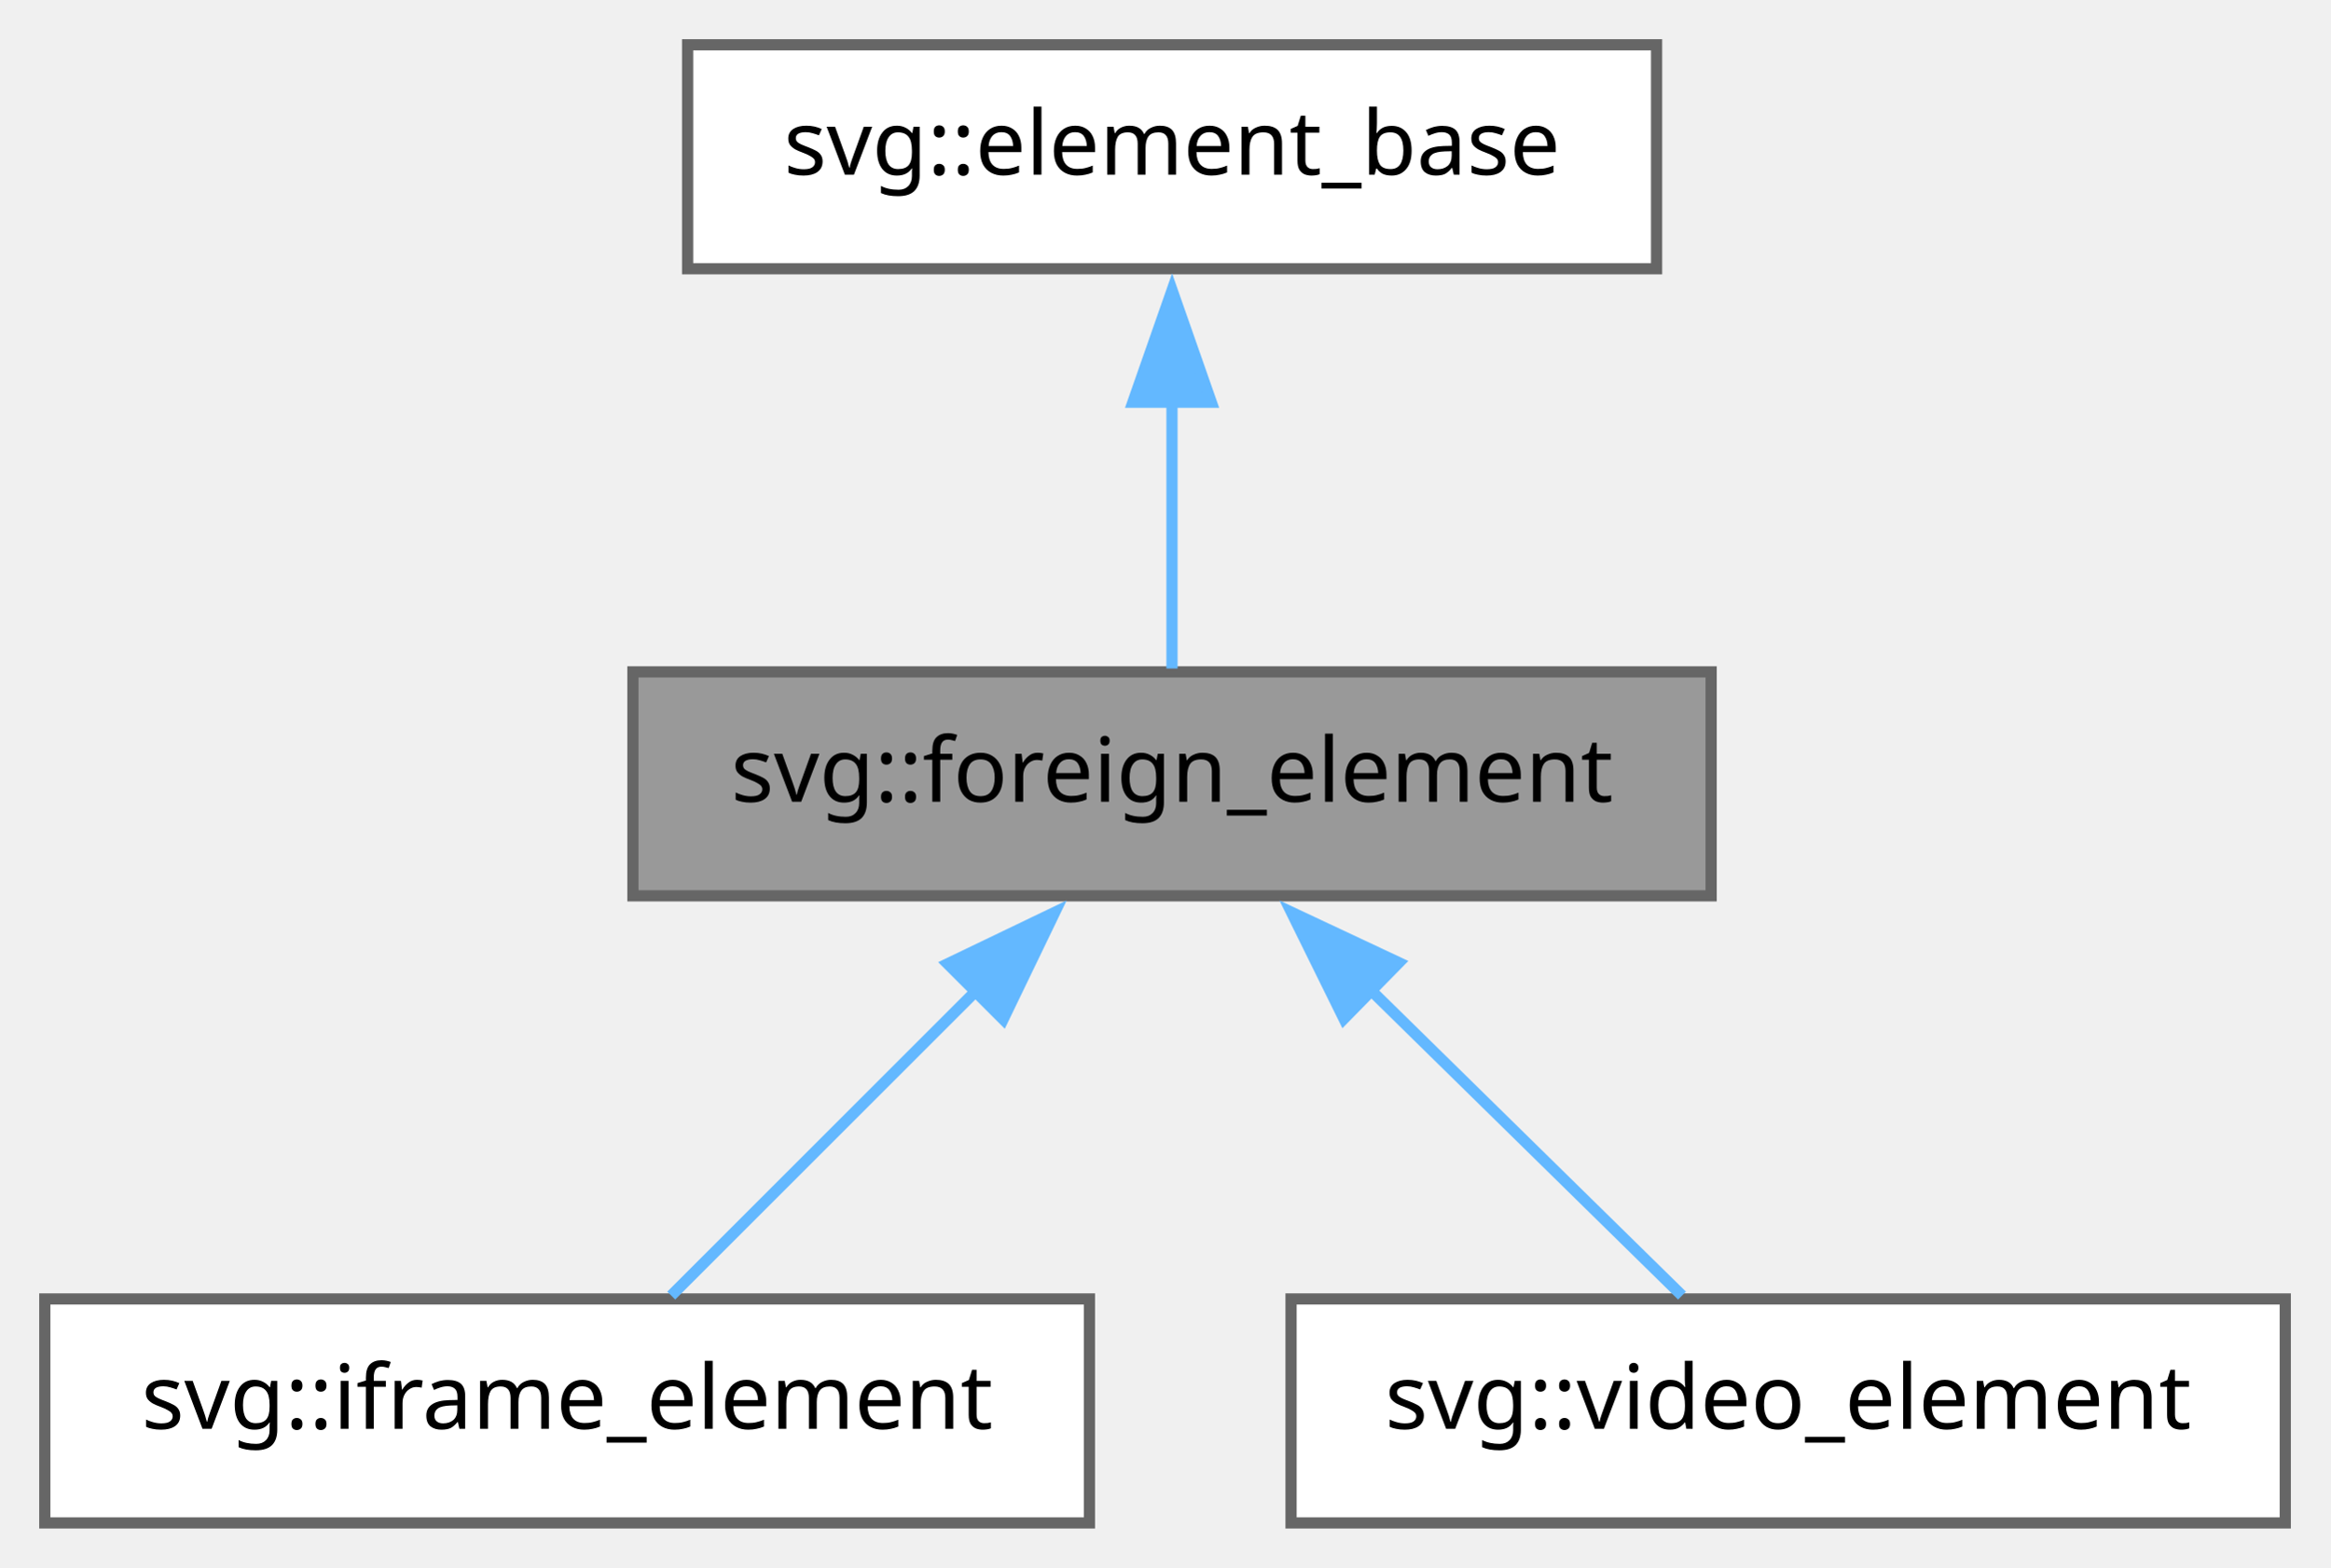
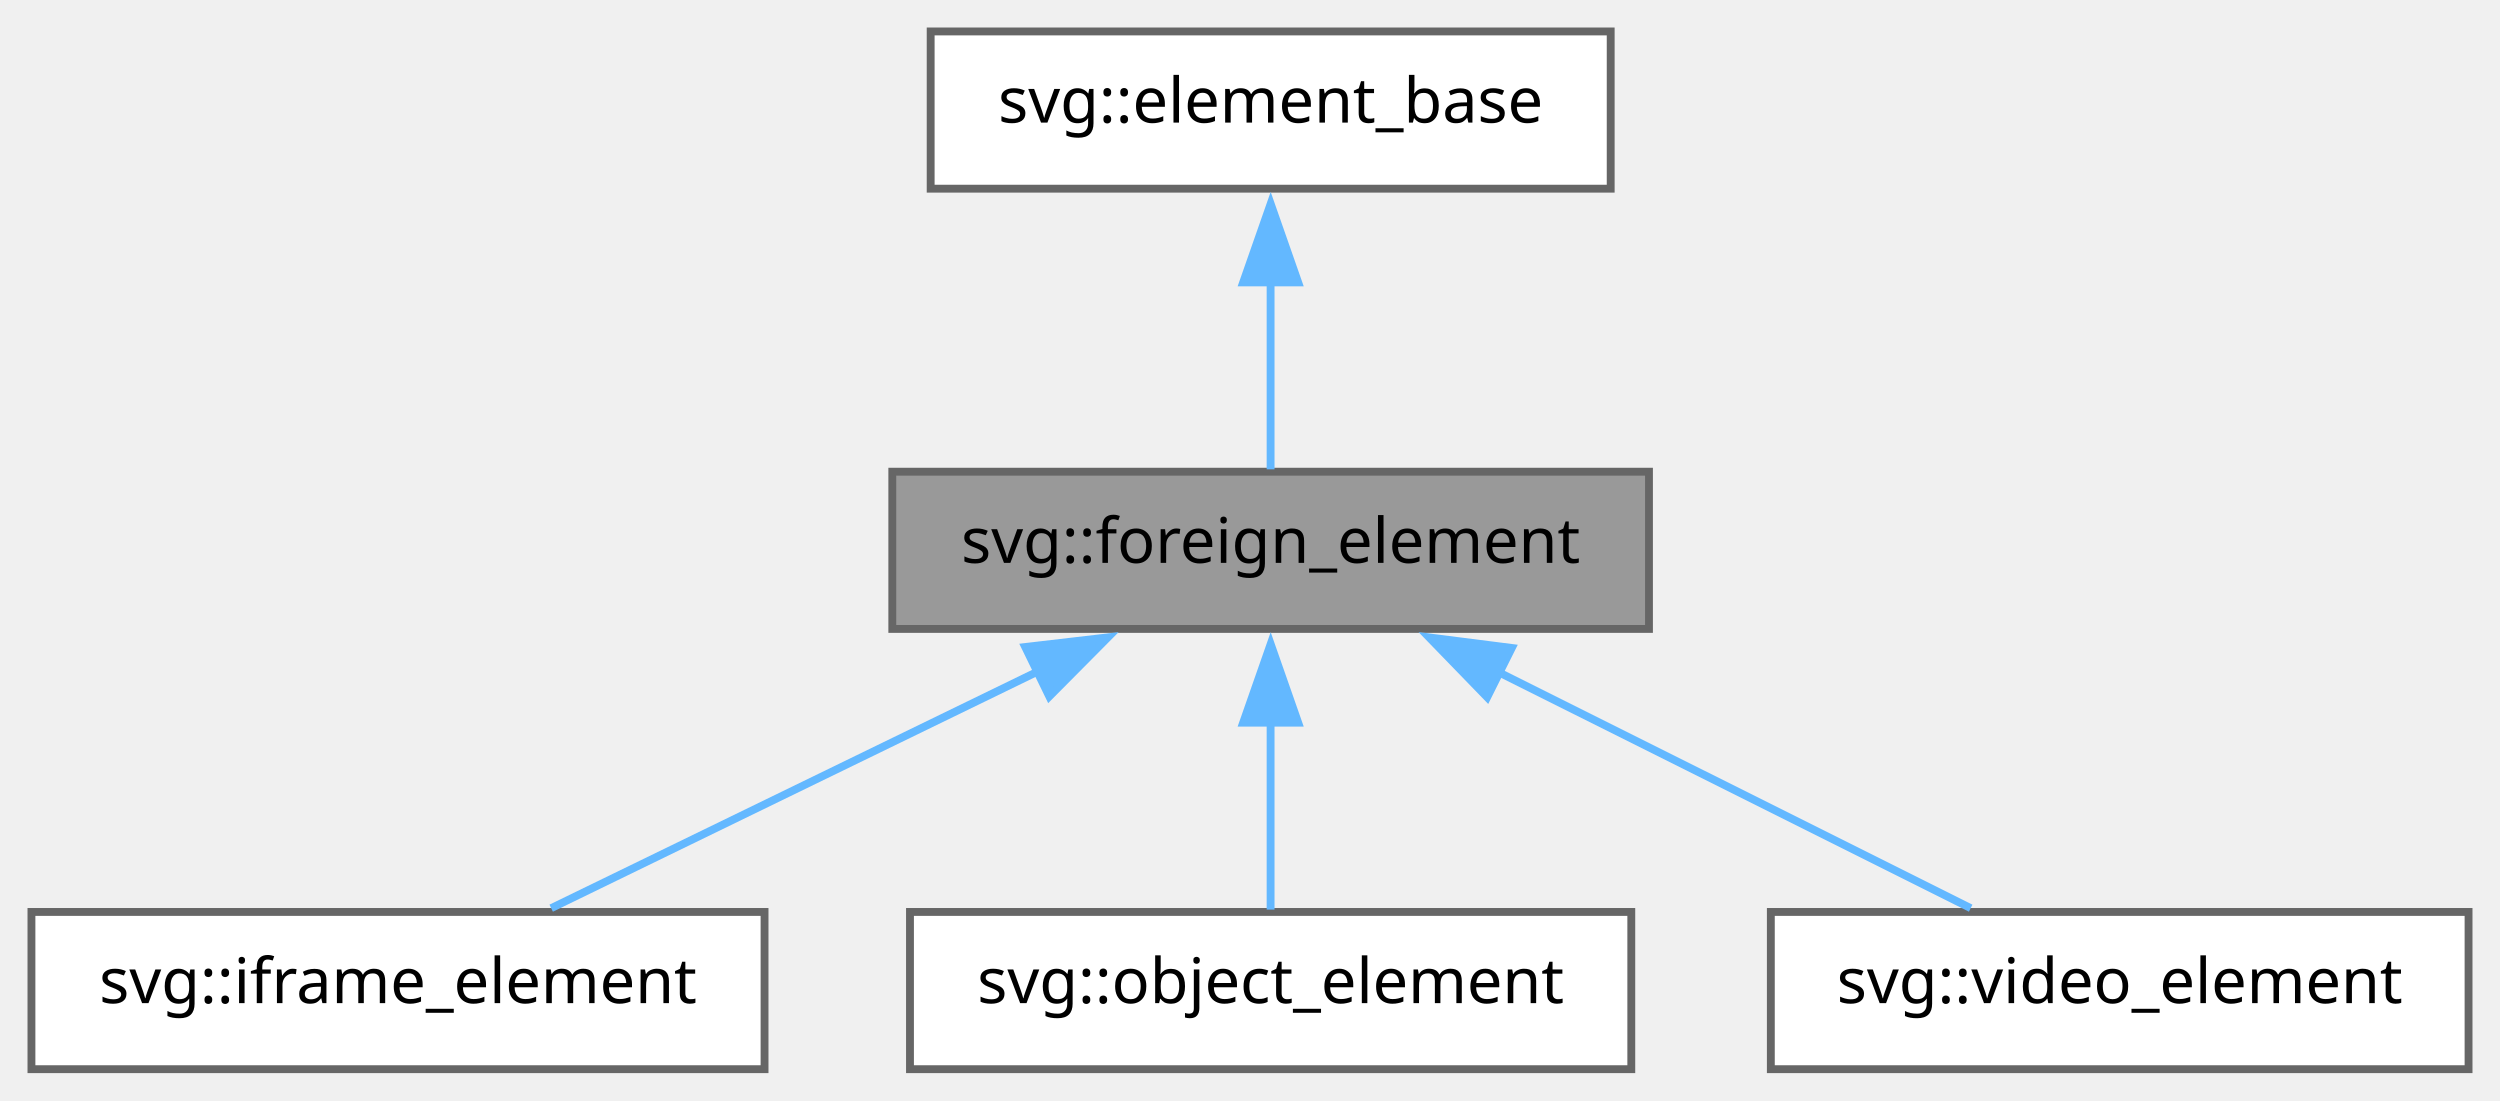
- <svg xmlns="http://www.w3.org/2000/svg" xmlns:xlink="http://www.w3.org/1999/xlink" width="208pt" height="140pt" viewBox="0.00 0.00 208.00 140.00">
+ <svg xmlns="http://www.w3.org/2000/svg" xmlns:xlink="http://www.w3.org/1999/xlink" width="318pt" height="140pt" viewBox="0.00 0.00 318.00 140.00">
  <g id="graph0" class="graph" transform="scale(1 1) rotate(0) translate(4 136)">
    <g id="Node000001" class="node">
      <g id="a_Node000001">
        <a xlink:title=" ">
-           <polygon fill="#999999" stroke="#666666" points="148.75,-76 52.5,-76 52.5,-56 148.75,-56 148.75,-76" />
-           <text text-anchor="middle" x="100.62" y="-64.4" font-family="SourceSans" font-size="8.00">svg::foreign_element</text>
+           <polygon fill="#999999" stroke="#666666" points="205.75,-76 109.5,-76 109.5,-56 205.75,-56 205.75,-76" />
+           <text text-anchor="middle" x="157.62" y="-64.4" font-family="SourceSans" font-size="8.00">svg::foreign_element</text>
        </a>
      </g>
    </g>
    <g id="Node000003" class="node">
      <g id="a_Node000003">
        <a xlink:href="group__elements.html#structsvg_1_1iframe__element" target="_top" xlink:title="iframe object embedded in SVG container. NB: HTML elements video/audio/iframe/canvas can be used w/o ...">
          <polygon fill="white" stroke="#666666" points="93.25,-20 0,-20 0,0 93.25,0 93.25,-20" />
          <text text-anchor="middle" x="46.62" y="-8.4" font-family="SourceSans" font-size="8.00">svg::iframe_element</text>
        </a>
      </g>
    </g>
    <g id="edge2_Node000001_Node000003" class="edge">
      <g id="a_edge2_Node000001_Node000003">
        <a xlink:title=" ">
-           <path fill="none" stroke="#63b8ff" d="M83.19,-47.57C74.12,-38.5 63.4,-27.78 55.92,-20.3" />
-           <polygon fill="#63b8ff" stroke="#63b8ff" points="80.6,-49.93 90.15,-54.52 85.55,-44.98 80.6,-49.93" />
+           <path fill="none" stroke="#63b8ff" d="M128.05,-50.61C108.43,-41.07 83.24,-28.81 66.11,-20.48" />
+           <polygon fill="#63b8ff" stroke="#63b8ff" points="126.41,-53.7 136.93,-54.93 129.47,-47.41 126.41,-53.7" />
        </a>
      </g>
    </g>
    <g id="Node000004" class="node">
      <g id="a_Node000004">
-         <a xlink:href="group__elements.html#structsvg_1_1video__element" target="_top" xlink:title="Video object embedded in SVG container. NB: HTML elements video/audio/iframe/canvas can be used w/o f...">
-           <polygon fill="white" stroke="#666666" points="200,-20 111.25,-20 111.25,0 200,0 200,-20" />
-           <text text-anchor="middle" x="155.62" y="-8.4" font-family="SourceSans" font-size="8.00">svg::video_element</text>
+         <a xlink:href="group__elements.html#structsvg_1_1object__element" target="_top" xlink:title="HTML object embedded in SVG container. Unlike image_elements, object_elements are not locked down for...">
+           <polygon fill="white" stroke="#666666" points="203.5,-20 111.75,-20 111.75,0 203.5,0 203.5,-20" />
+           <text text-anchor="middle" x="157.62" y="-8.4" font-family="SourceSans" font-size="8.00">svg::object_element</text>
        </a>
      </g>
    </g>
    <g id="edge3_Node000001_Node000004" class="edge">
      <g id="a_edge3_Node000001_Node000004">
        <a xlink:title=" ">
-           <path fill="none" stroke="#63b8ff" d="M118.38,-47.57C127.62,-38.5 138.54,-27.78 146.15,-20.3" />
-           <polygon fill="#63b8ff" stroke="#63b8ff" points="115.97,-45.03 111.29,-54.53 120.87,-50.03 115.97,-45.03" />
+           <path fill="none" stroke="#63b8ff" d="M157.62,-44.13C157.62,-35.9 157.62,-26.85 157.62,-20.3" />
+           <polygon fill="#63b8ff" stroke="#63b8ff" points="154.13,-44.08 157.63,-54.08 161.13,-44.08 154.13,-44.08" />
+         </a>
+       </g>
+     </g>
+     <g id="Node000005" class="node">
+       <g id="a_Node000005">
+         <a xlink:href="group__elements.html#structsvg_1_1video__element" target="_top" xlink:title="Video object embedded in SVG container. NB: HTML elements video/audio/iframe/canvas can be used w/o f...">
+           <polygon fill="white" stroke="#666666" points="310,-20 221.25,-20 221.25,0 310,0 310,-20" />
+           <text text-anchor="middle" x="265.62" y="-8.4" font-family="SourceSans" font-size="8.00">svg::video_element</text>
+         </a>
+       </g>
+     </g>
+     <g id="edge4_Node000001_Node000005" class="edge">
+       <g id="a_edge4_Node000001_Node000005">
+         <a xlink:title=" ">
+           <path fill="none" stroke="#63b8ff" d="M186.66,-50.48C205.71,-40.96 230.07,-28.78 246.67,-20.48" />
+           <polygon fill="#63b8ff" stroke="#63b8ff" points="185.17,-47.31 177.79,-54.92 188.3,-53.58 185.17,-47.31" />
        </a>
      </g>
    </g>
    <g id="Node000002" class="node">
      <g id="a_Node000002">
        <a xlink:href="group__elements.html#structsvg_1_1element__base" target="_top" xlink:title="Abstract base class for all SVG Elements.">
-           <polygon fill="white" stroke="#666666" points="143.88,-132 57.38,-132 57.38,-112 143.88,-112 143.88,-132" />
-           <text text-anchor="middle" x="100.62" y="-120.4" font-family="SourceSans" font-size="8.00">svg::element_base</text>
+           <polygon fill="white" stroke="#666666" points="200.88,-132 114.38,-132 114.38,-112 200.88,-112 200.88,-132" />
+           <text text-anchor="middle" x="157.62" y="-120.4" font-family="SourceSans" font-size="8.00">svg::element_base</text>
        </a>
      </g>
    </g>
    <g id="edge1_Node000001_Node000002" class="edge">
      <g id="a_edge1_Node000001_Node000002">
        <a xlink:title=" ">
-           <path fill="none" stroke="#63b8ff" d="M100.62,-100.13C100.62,-91.9 100.62,-82.85 100.62,-76.3" />
-           <polygon fill="#63b8ff" stroke="#63b8ff" points="97.13,-100.08 100.63,-110.08 104.13,-100.08 97.13,-100.08" />
+           <path fill="none" stroke="#63b8ff" d="M157.62,-100.13C157.62,-91.9 157.62,-82.85 157.62,-76.3" />
+           <polygon fill="#63b8ff" stroke="#63b8ff" points="154.13,-100.08 157.63,-110.08 161.13,-100.08 154.13,-100.08" />
        </a>
      </g>
    </g>
  </g>
</svg>
